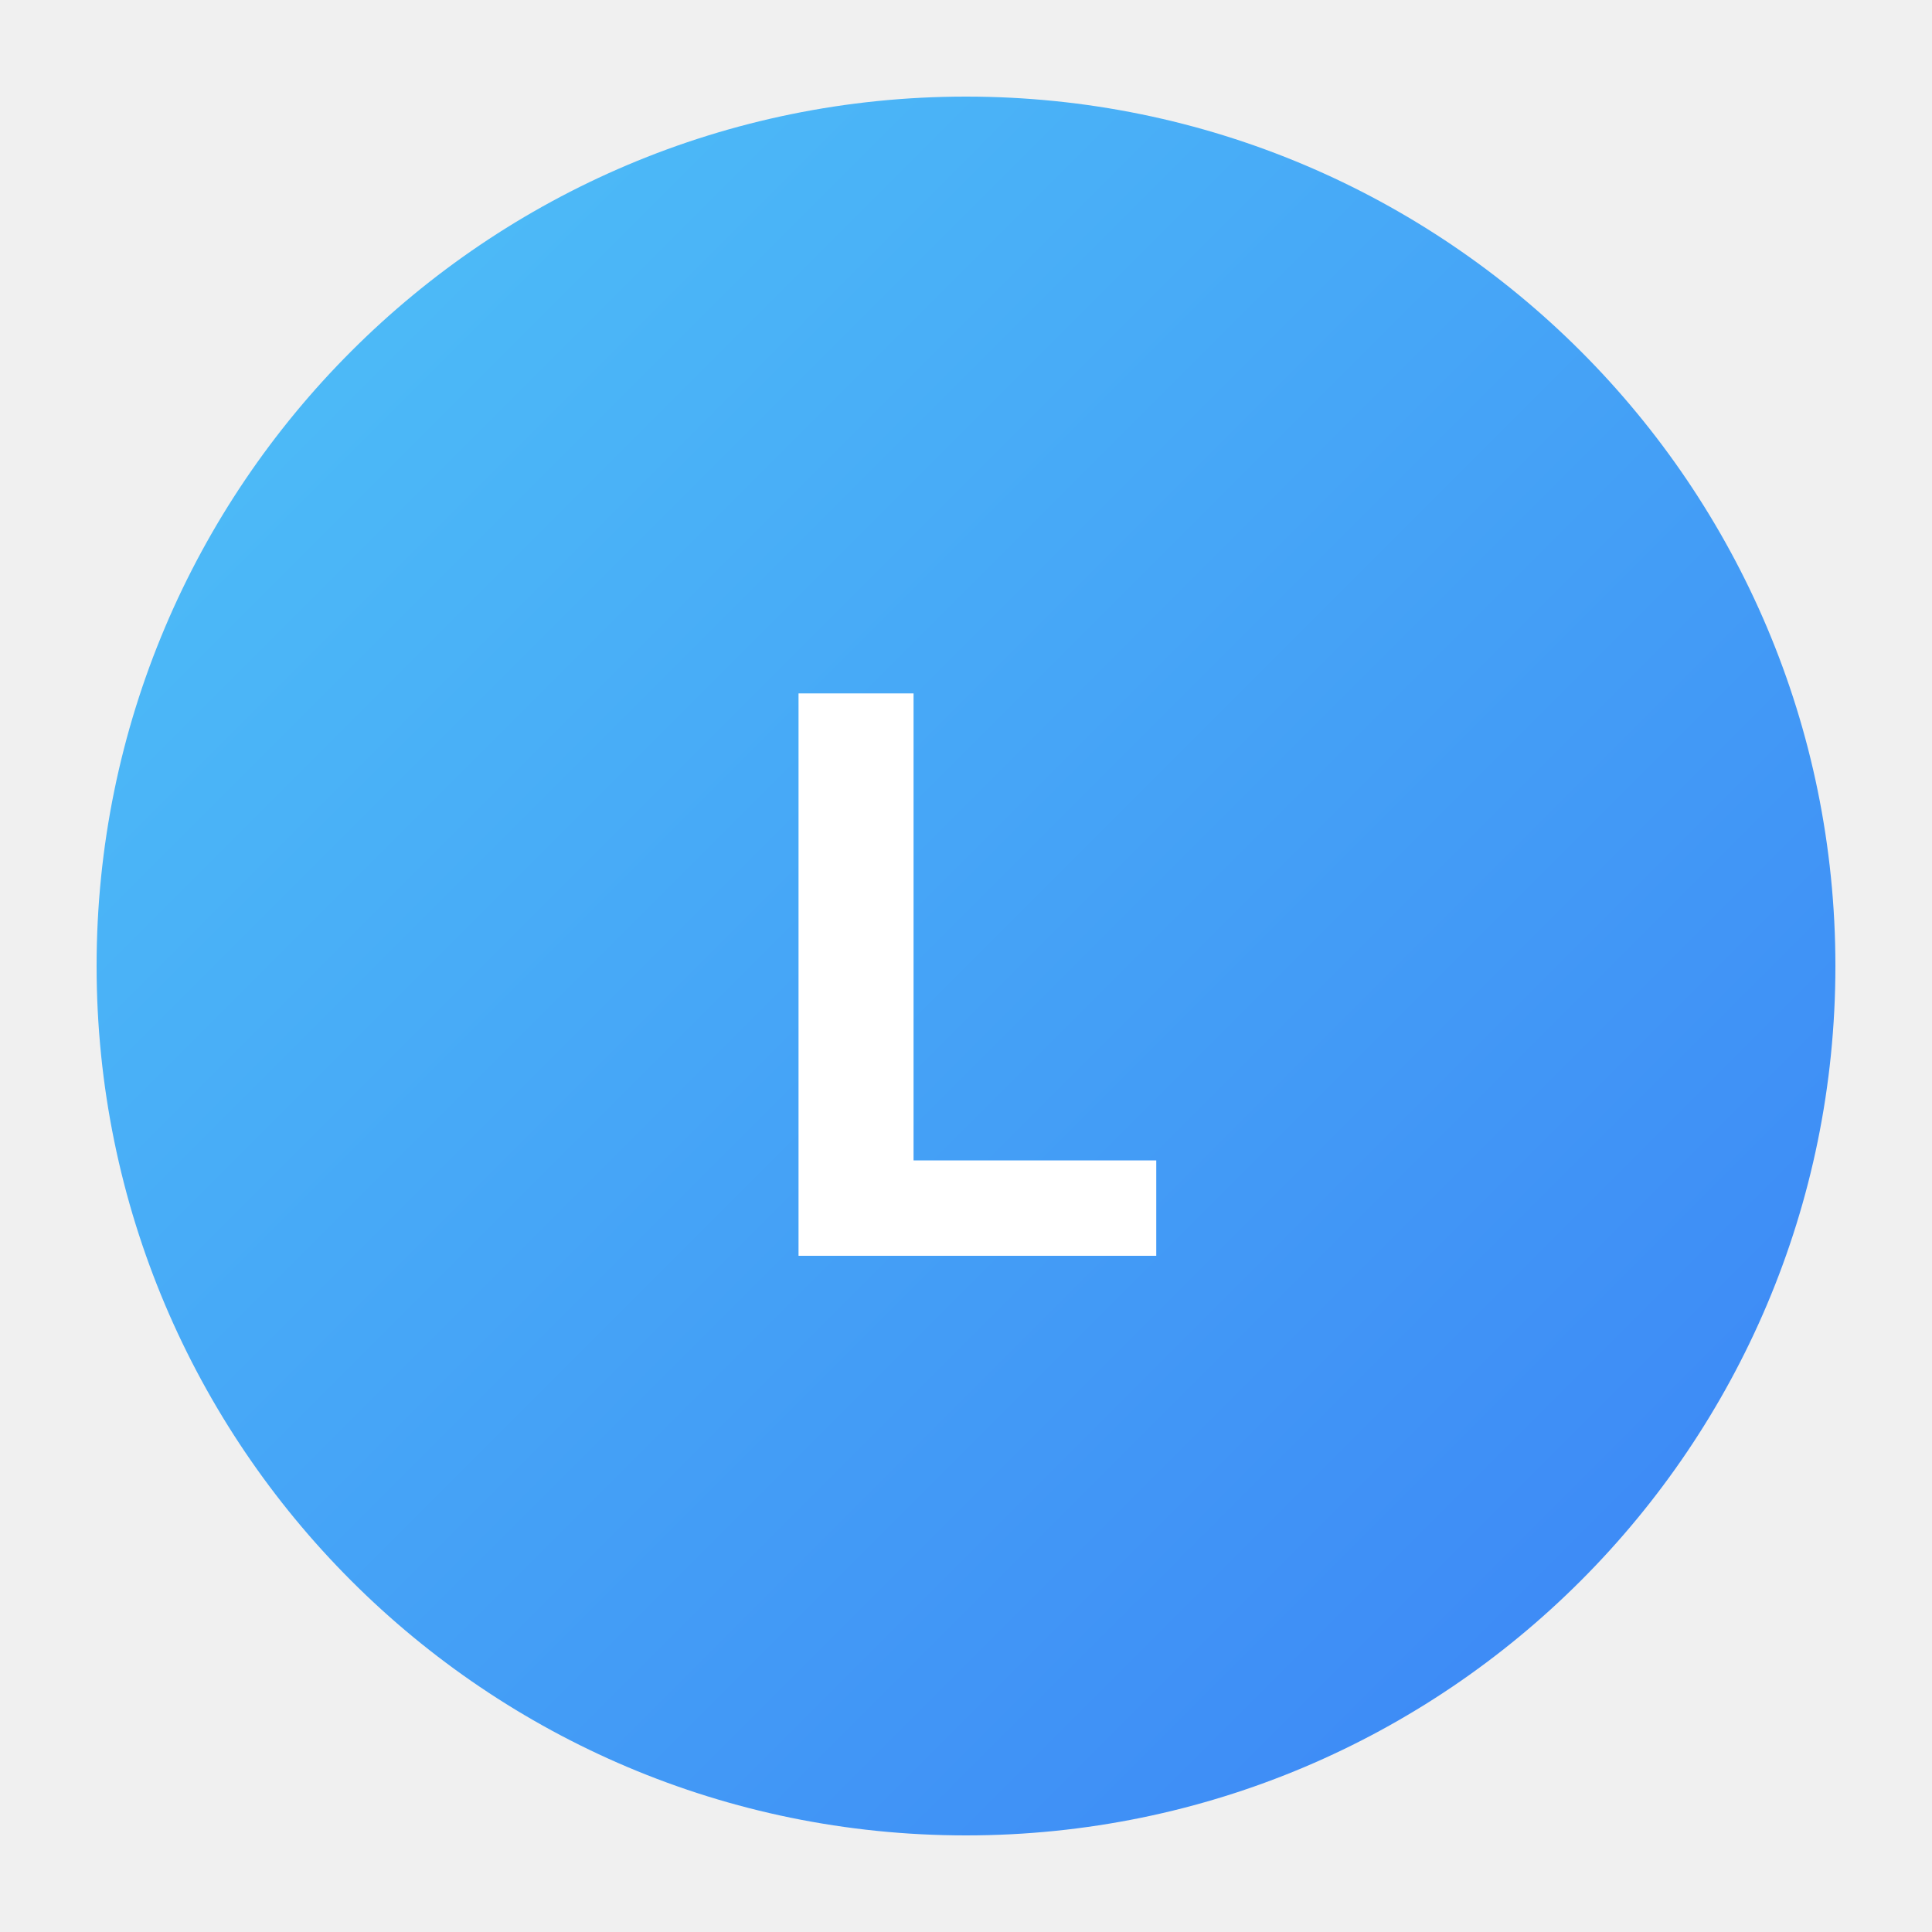
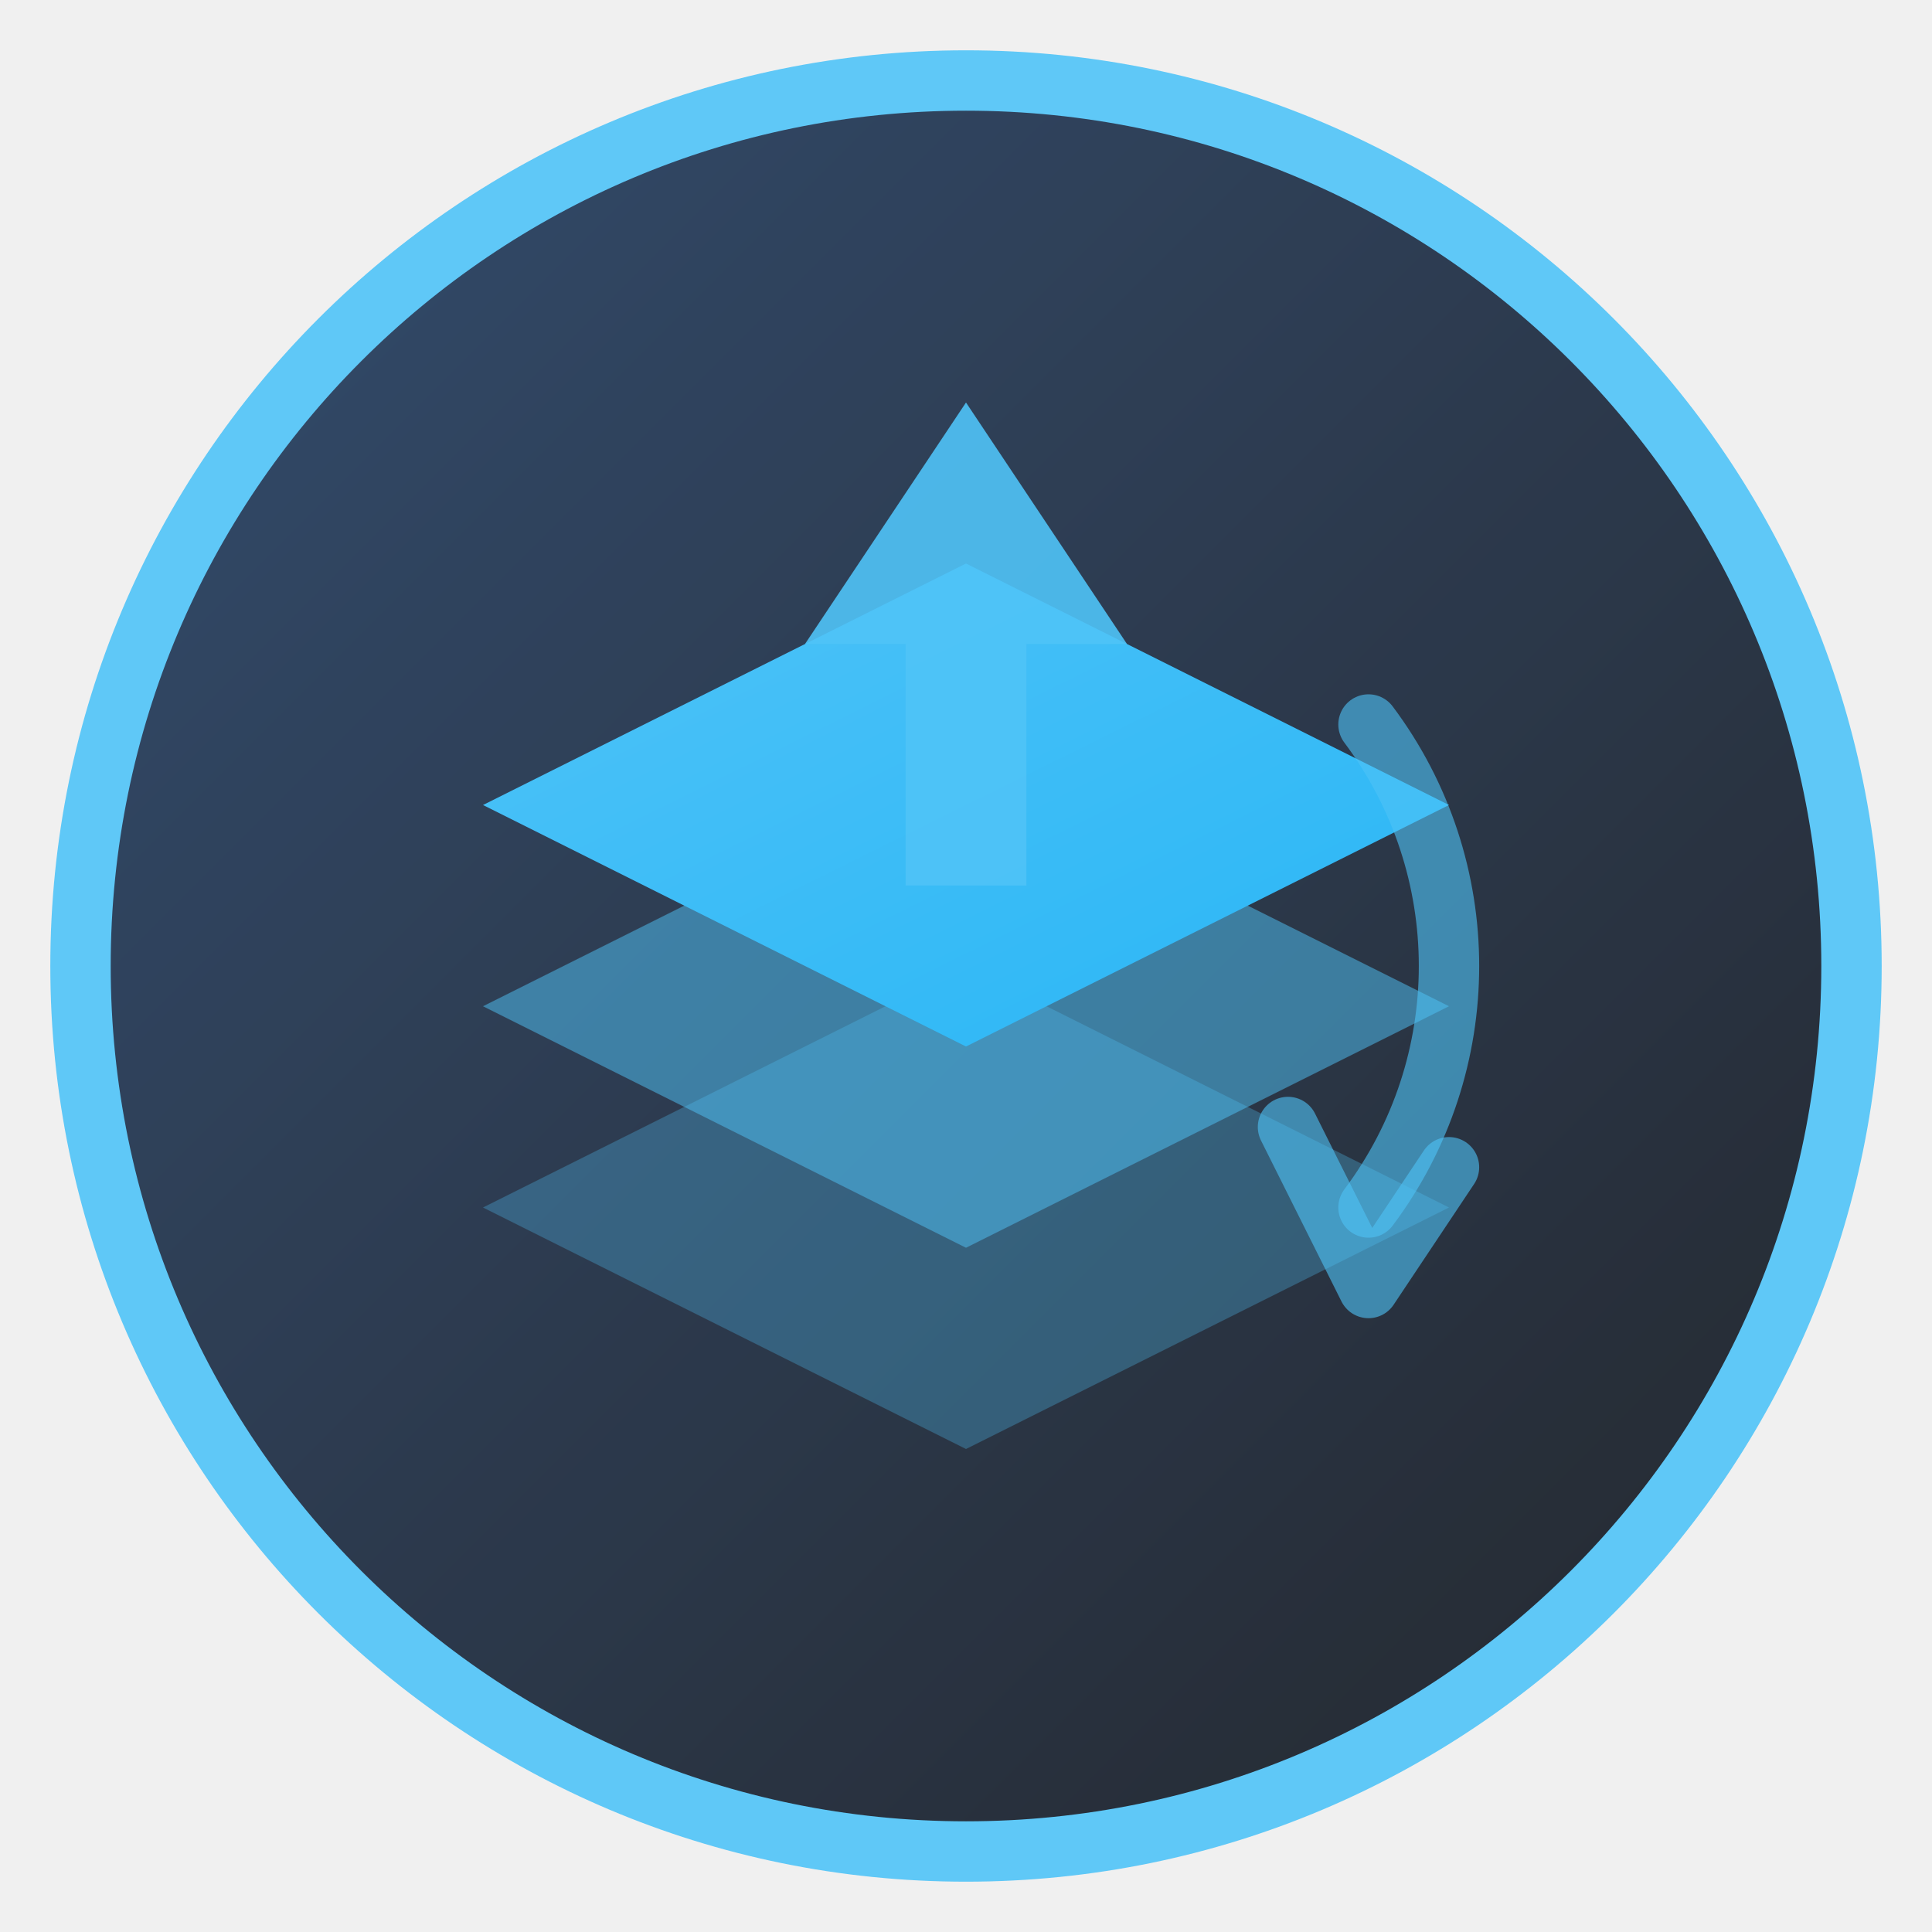
- <svg xmlns="http://www.w3.org/2000/svg" viewBox="0 0 100 100">
+ <svg xmlns="http://www.w3.org/2000/svg" viewBox="0 0 48 48" width="48" height="48">
  <defs>
-     <linearGradient id="lapisGrad" x1="0%" y1="0%" x2="100%" y2="100%">
+     <linearGradient id="lapisGradient" x1="0%" y1="0%" x2="100%" y2="100%">
      <stop offset="0%" style="stop-color:#4fc3f7" />
-       <stop offset="100%" style="stop-color:#3b82f6" />
+       <stop offset="100%" style="stop-color:#29b6f6" />
+     </linearGradient>
+     <linearGradient id="darkGradient" x1="0%" y1="0%" x2="100%" y2="100%">
+       <stop offset="0%" style="stop-color:#1e3a5f" />
+       <stop offset="100%" style="stop-color:#0e1117" />
    </linearGradient>
  </defs>
-   <circle cx="50" cy="50" r="45" fill="url(#lapisGrad)" />
-   <text x="50" y="65" text-anchor="middle" fill="white" font-family="Inter, sans-serif" font-weight="700" font-size="40">L</text>
+   <circle cx="24" cy="24" r="22" fill="url(#darkGradient)" stroke="#4fc3f7" stroke-width="1.5" opacity="0.9" />
+   <path d="M12 30 L24 36 L36 30 L24 24 Z" fill="#4fc3f7" opacity="0.3" />
+   <path d="M12 25 L24 31 L36 25 L24 19 Z" fill="#4fc3f7" opacity="0.5" />
+   <path d="M12 20 L24 26 L36 20 L24 14 Z" fill="url(#lapisGradient)" />
+   <path d="M24 10 L28 16 L25.5 16 L25.5 22 L22.5 22 L22.5 16 L20 16 Z" fill="#4fc3f7" opacity="0.9" />
+   <path d="M34 18 A10 10 0 0 1 34 30" stroke="#4fc3f7" stroke-width="1.5" fill="none" stroke-linecap="round" opacity="0.6" />
+   <path d="M36 29 L34 32 L32 28" stroke="#4fc3f7" stroke-width="1.5" fill="none" stroke-linecap="round" stroke-linejoin="round" opacity="0.6" />
</svg>
